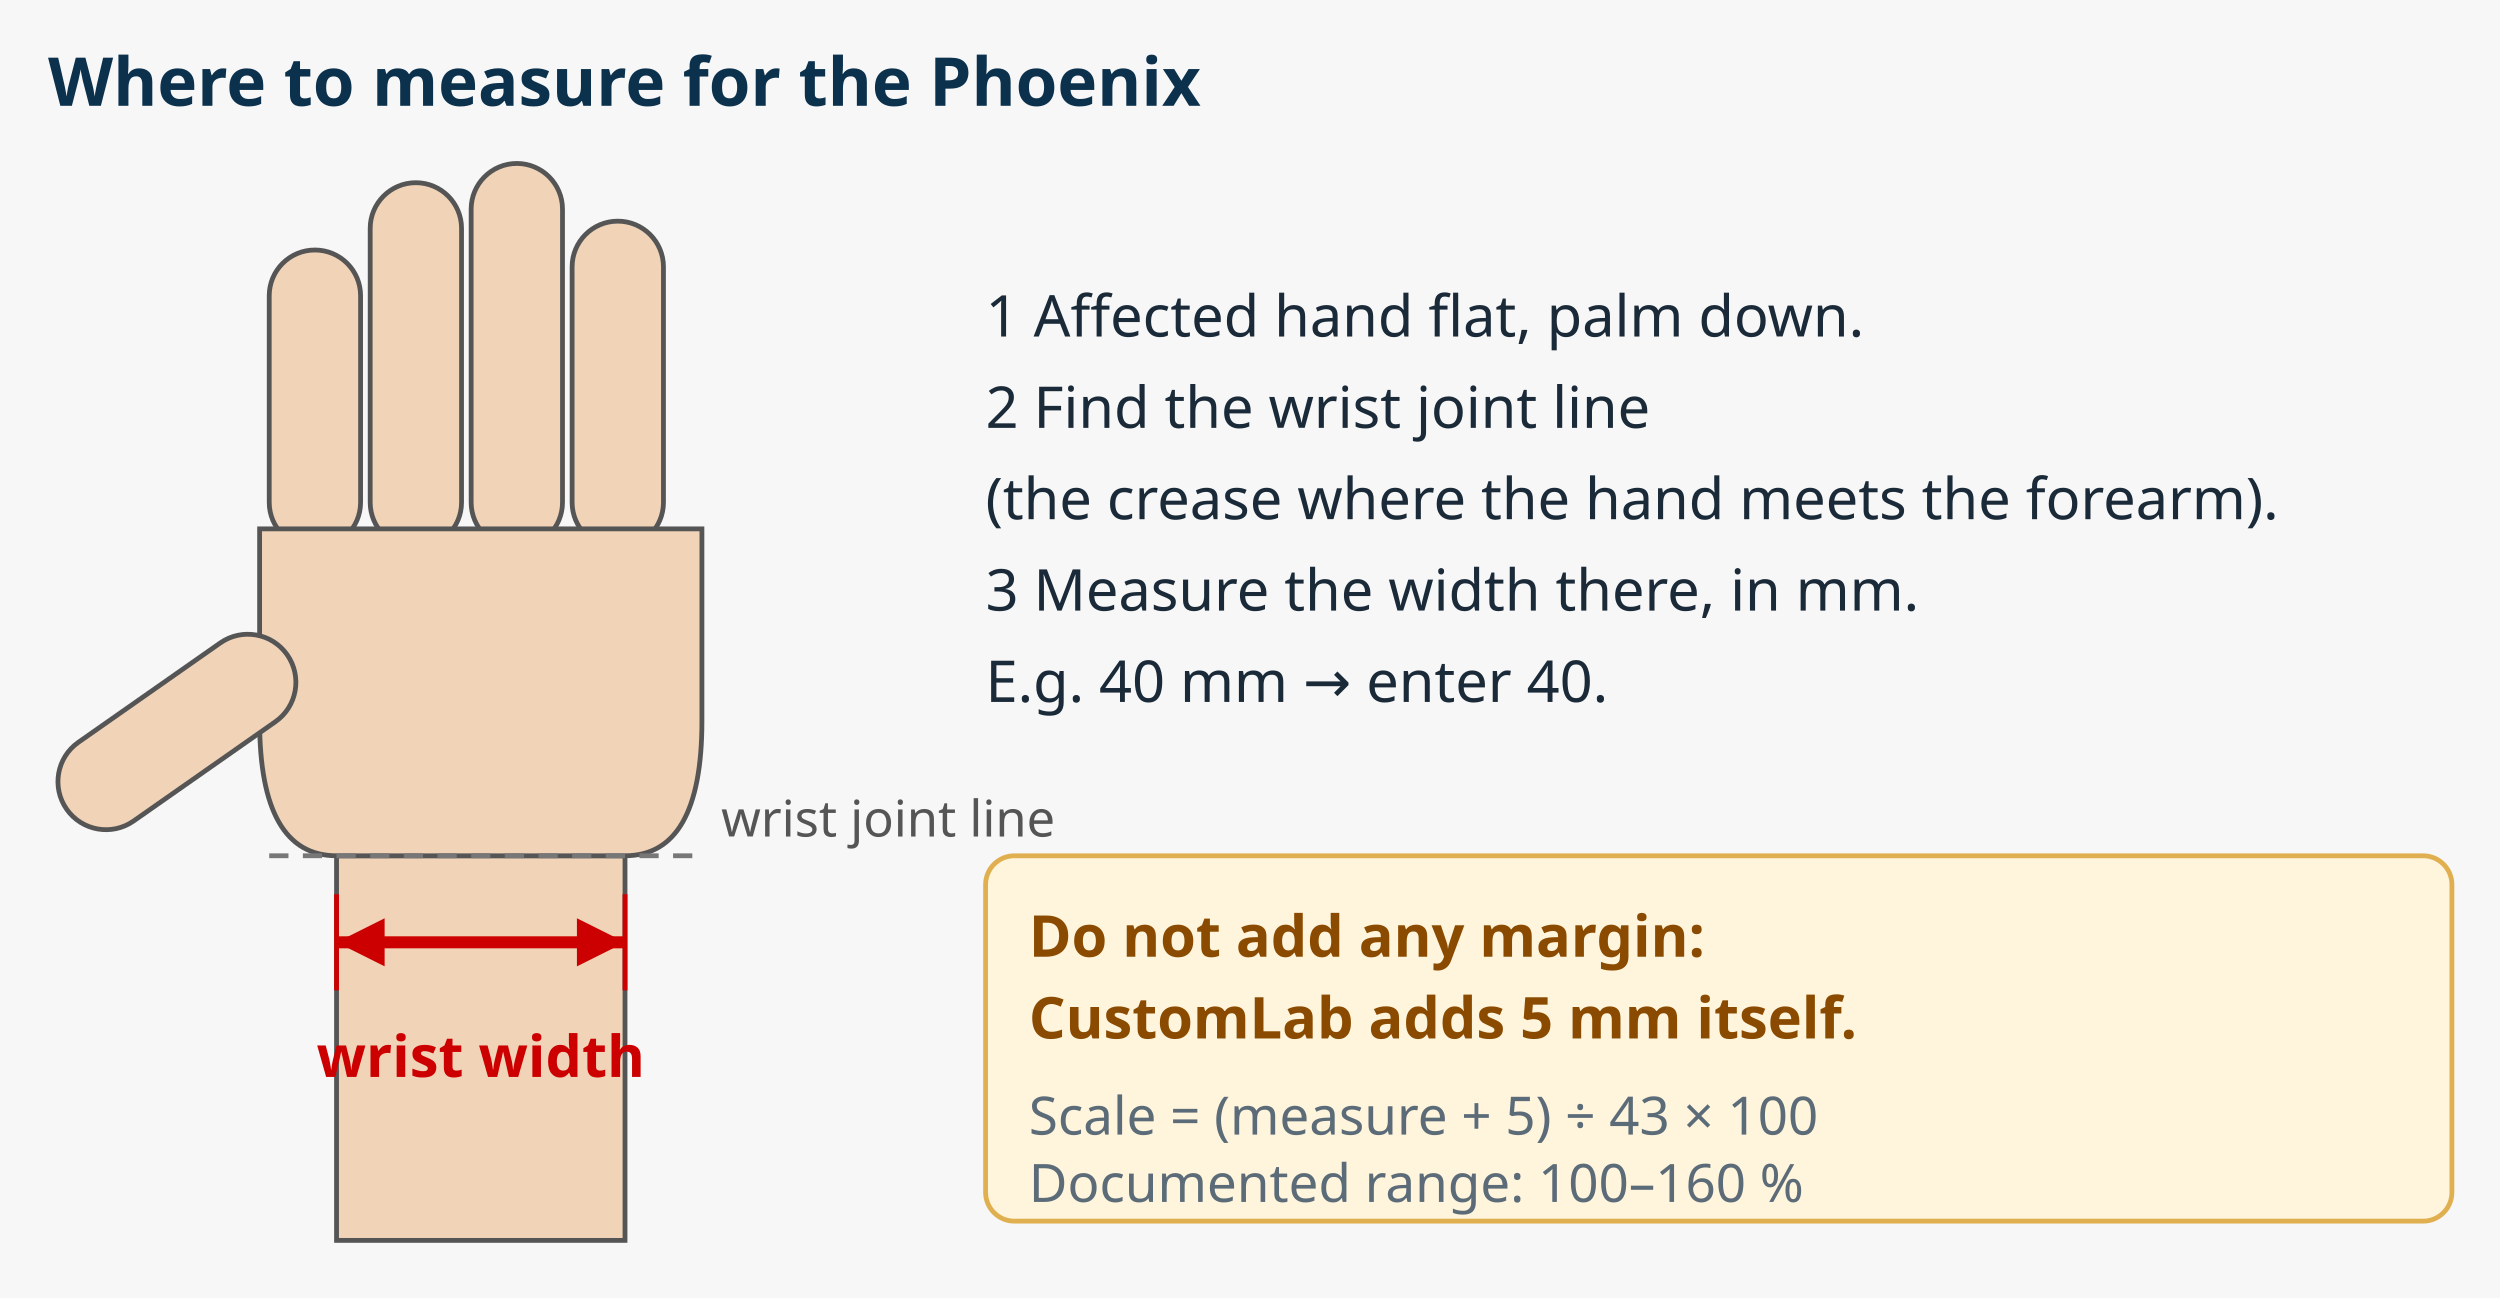
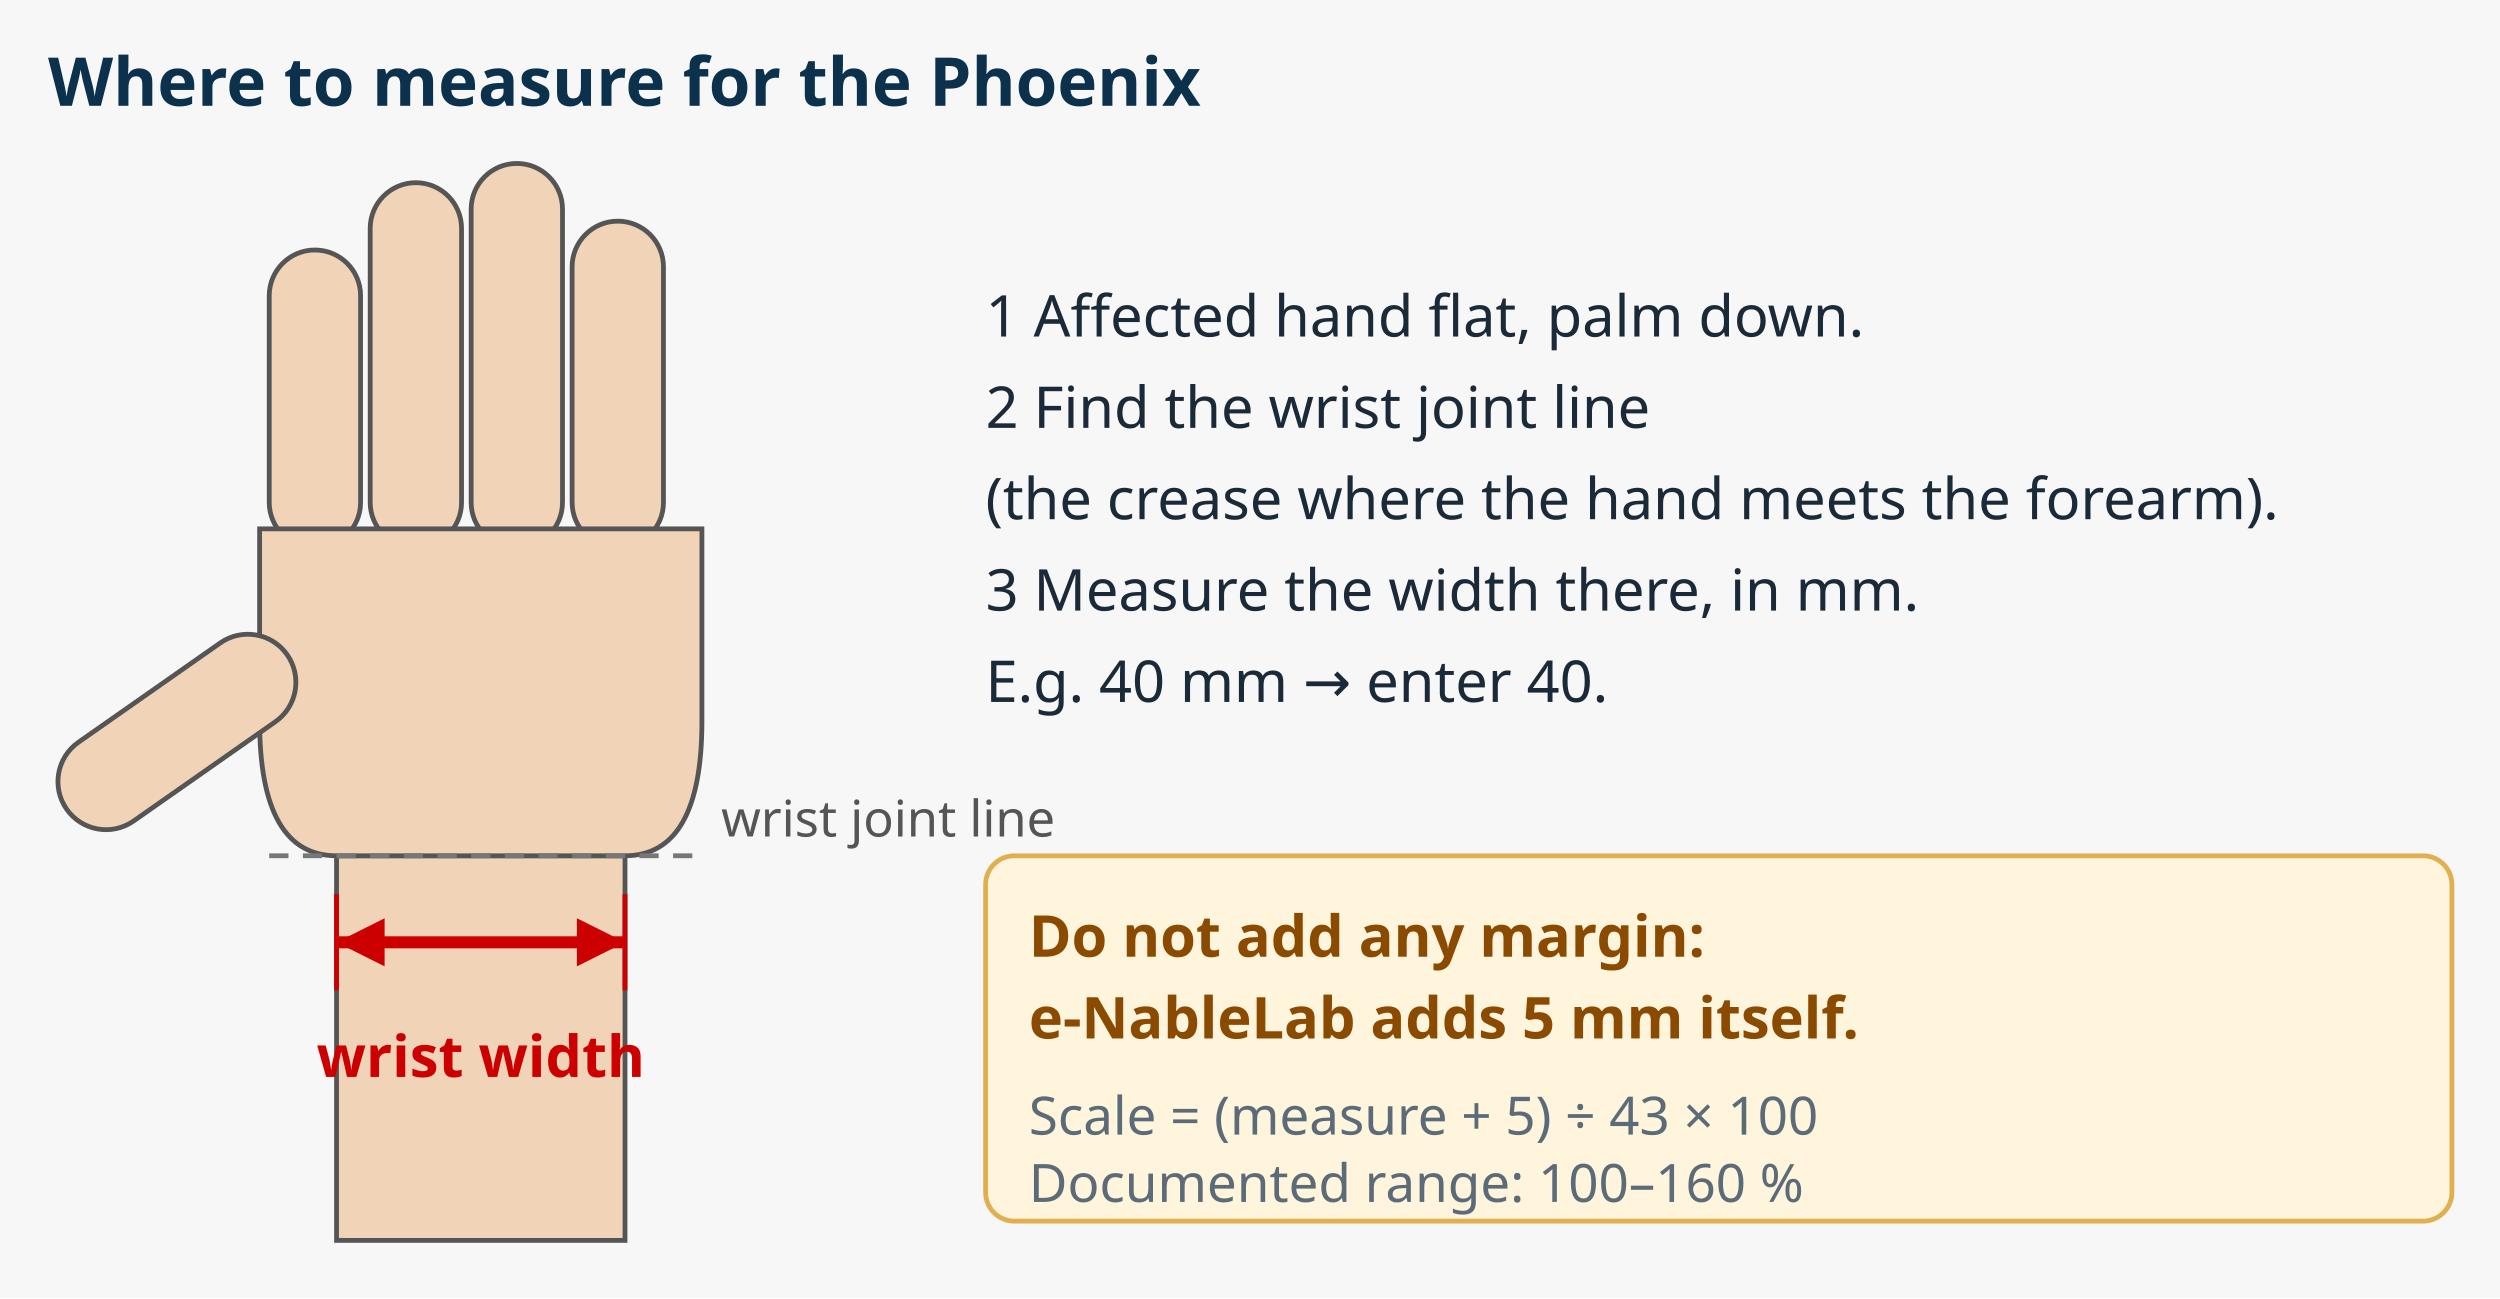
<svg xmlns="http://www.w3.org/2000/svg" viewBox="0 0 520 270">
  <rect width="520" height="270" fill="#f7f7f7" />
  <text x="10" y="22" font-size="14" font-weight="700" font-family="sans-serif" fill="#0b314d">Where to measure for the Phoenix</text>
  <g transform="translate(-30 0)">
    <rect x="100" y="178" width="60" height="80" fill="#f1d3b8" stroke="#555" />
    <rect x="86" y="52" width="19" height="62" rx="9.5" fill="#f1d3b8" stroke="#555" />
    <rect x="107" y="38" width="19" height="76" rx="9.5" fill="#f1d3b8" stroke="#555" />
    <rect x="128" y="34" width="19" height="80" rx="9.5" fill="#f1d3b8" stroke="#555" />
    <rect x="149" y="46" width="19" height="68" rx="9.5" fill="#f1d3b8" stroke="#555" />
    <path d="M84 110 L176 110 L176 150 Q176 178 160 178 L100 178 Q84 178 84 150 Z" fill="#f1d3b8" stroke="#555" />
    <rect x="0" y="0" width="20" height="56" rx="10" fill="#f1d3b8" stroke="#555" transform="translate(84 128) rotate(55)" />
    <line x1="86" y1="178" x2="174" y2="178" stroke="#777" stroke-dasharray="4 3" />
    <line x1="100" y1="196" x2="160" y2="196" stroke="#c00" stroke-width="2.5" />
    <polygon points="100,196 110,191 110,201" fill="#c00" />
    <polygon points="160,196 150,191 150,201" fill="#c00" />
    <line x1="100" y1="186" x2="100" y2="206" stroke="#c00" />
    <line x1="160" y1="186" x2="160" y2="206" stroke="#c00" />
    <text x="130" y="224" text-anchor="middle" font-size="12" font-weight="700" font-family="sans-serif" fill="#c00">wrist width</text>
    <text x="180" y="174" font-size="10.5" font-family="sans-serif" fill="#555">wrist joint line</text>
  </g>
  <text x="205" y="70" font-size="12" font-family="sans-serif" fill="#1b2a38">1  Affected hand flat, palm down.</text>
  <text x="205" y="89" font-size="12" font-family="sans-serif" fill="#1b2a38">2  Find the wrist joint line</text>
  <text x="205" y="108" font-size="12" font-family="sans-serif" fill="#1b2a38">    (the crease where the hand meets the forearm).</text>
  <text x="205" y="127" font-size="12" font-family="sans-serif" fill="#1b2a38">3  Measure the width there, in mm.</text>
  <text x="205" y="146" font-size="12" font-family="sans-serif" fill="#1b2a38">    E.g. 40 mm → enter 40.</text>
  <rect x="205" y="178" width="305" height="76" rx="6" fill="#fff4dc" stroke="#e0b050" />
  <text x="214" y="199" font-size="12" font-weight="700" font-family="sans-serif" fill="#8a4b00">Do not add any margin:</text>
-   <text x="214" y="216" font-size="12" font-weight="700" font-family="sans-serif" fill="#8a4b00">CustomLab adds 5 mm itself.</text>
+   <text x="214" y="216" font-size="12" font-weight="700" font-family="sans-serif" fill="#8a4b00">e-NableLab adds 5 mm itself.</text>
  <text x="214" y="236" font-size="11" font-family="sans-serif" fill="#5b6b78">Scale = (measure + 5) ÷ 43 × 100</text>
  <text x="214" y="250" font-size="11" font-family="sans-serif" fill="#5b6b78">Documented range: 100–160 %</text>
</svg>
